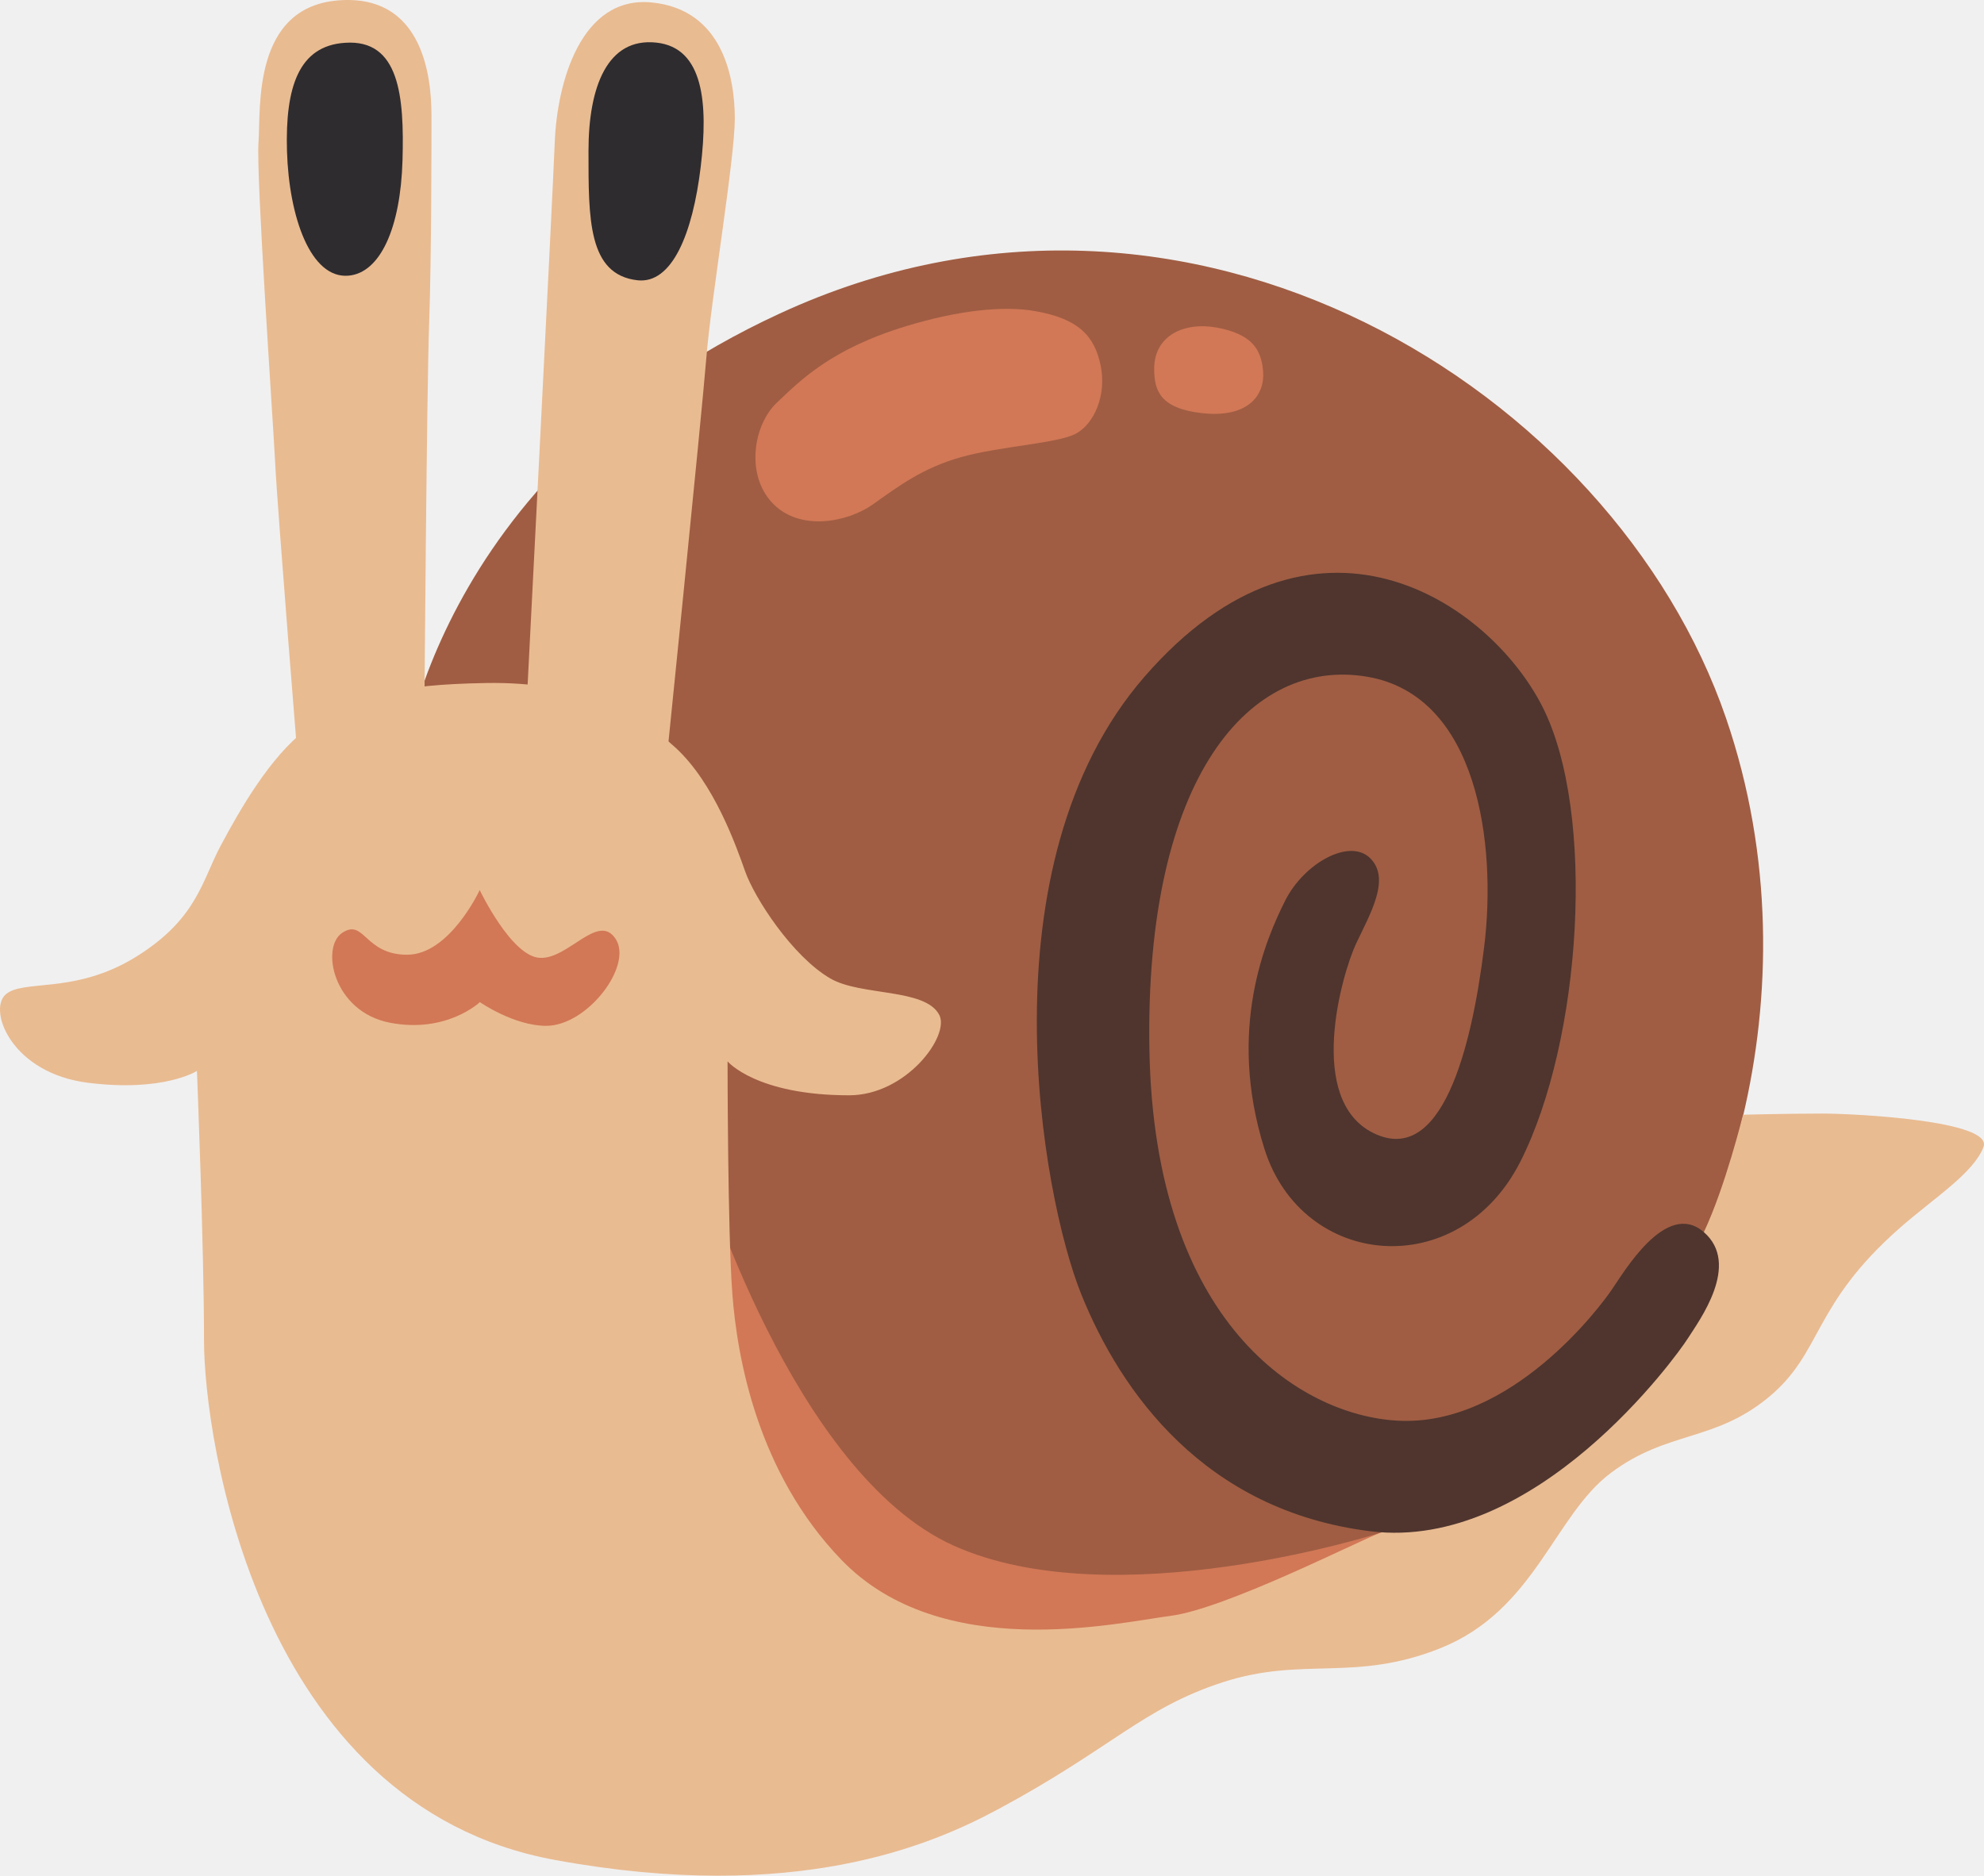
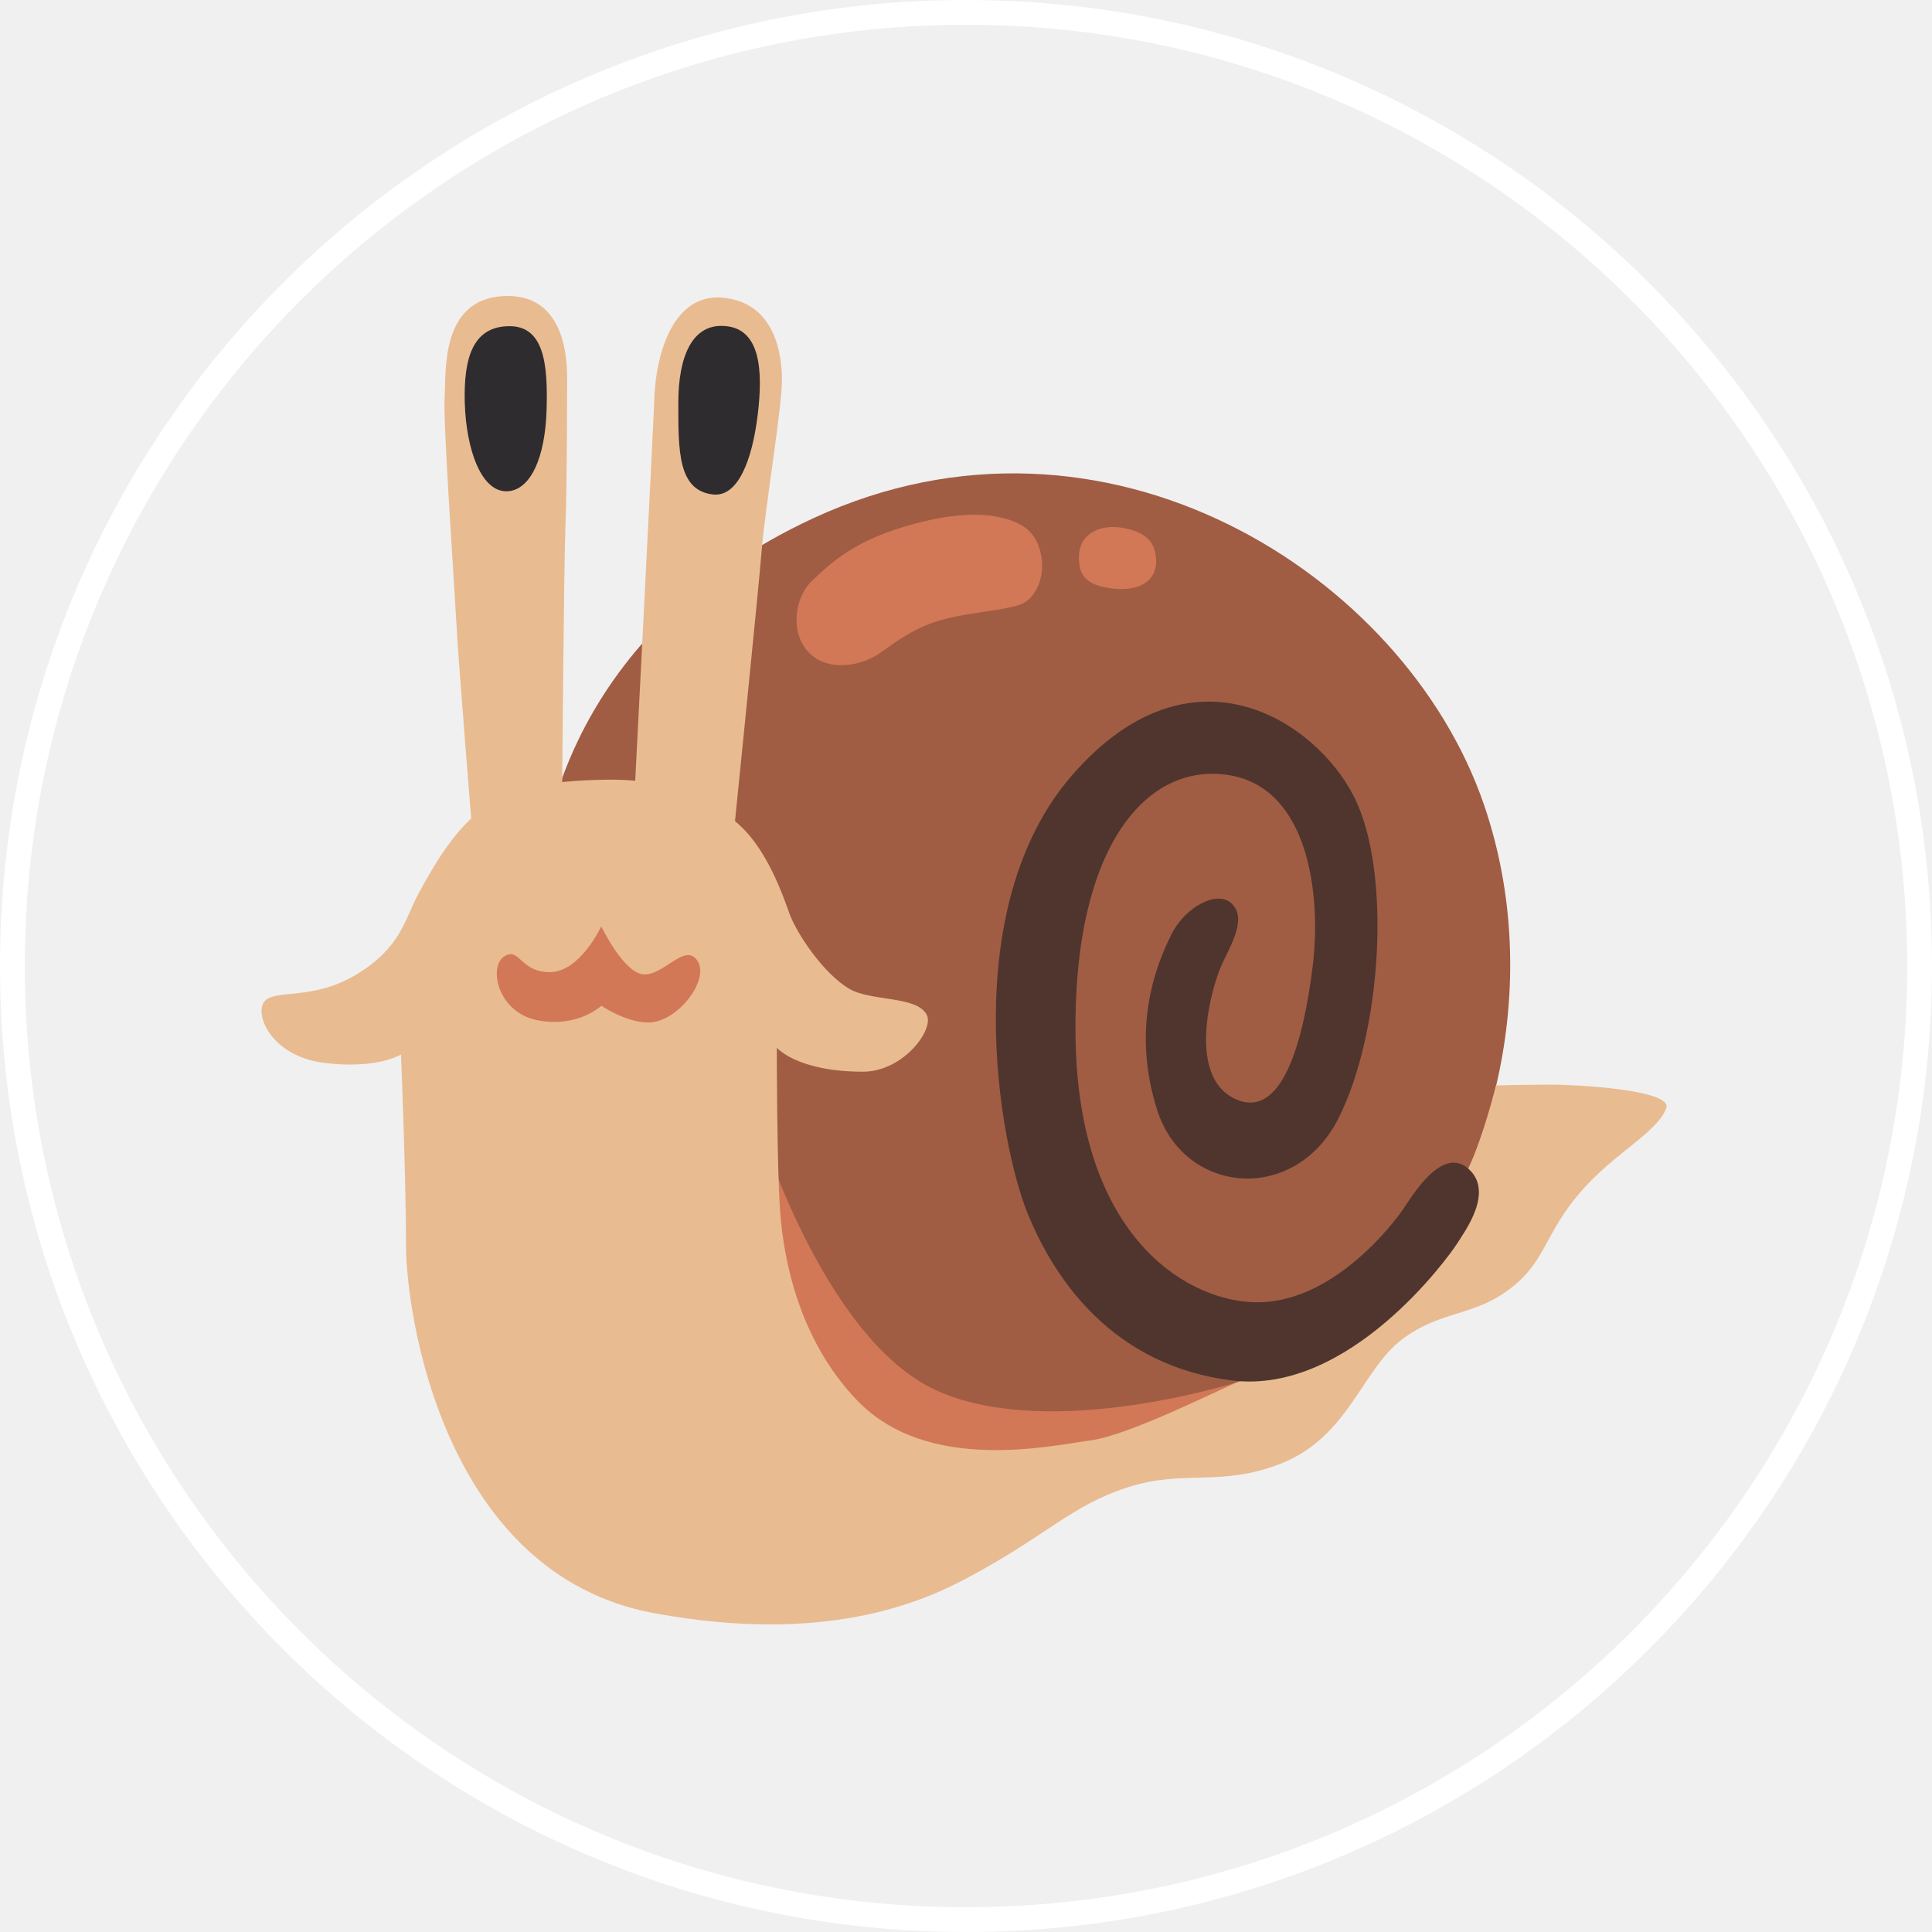
- <svg xmlns="http://www.w3.org/2000/svg" version="1.1" id="Layer_3" x="0px" y="0px" viewBox="0 0 400 378.179" xml:space="preserve" width="400" height="378.179">
+ <svg xmlns="http://www.w3.org/2000/svg" version="1.1" id="Layer_3" x="0px" y="0px" viewBox="0 0 550 550" xml:space="preserve" width="550" height="550">
  <defs id="defs152" />
-   <path style="fill:#a05d43;stroke-width:3.318" d="m 80.787,156.191 c 0,0 5.541,-60.26 76.42,-92.978 82.791,-38.226 168.203,15.828 190.767,81.53 19.279,56.112 -2.223,114.015 -23.891,133.129 -21.668,19.113 -50.305,68.157 -140.13,64.341 C 94.16,338.363 62.935,204.604 80.787,156.191 Z" id="path129" />
-   <path style="fill:#d27856;stroke-width:3.318" d="m 152.13,319.25 c 13.107,13.605 52.86,23.56 88.531,12.112 35.671,-11.448 37.563,-22.299 37.563,-22.299 0,0 -53.49,17.189 -85.976,2.555 -32.486,-14.634 -50.968,-76.42 -50.968,-76.42 0,0 -22.929,49.011 10.851,84.052 z" id="path131" />
-   <path style="fill:#e9bb91;stroke-width:3.318" d="m 61.674,147.132 c -7.201,5.409 -13.373,16.226 -17.189,23.394 -3.816,7.167 -4.778,14.799 -17.189,22.465 -12.41,7.632 -22.929,4.314 -26.281,7.632 -3.351,3.318 1.427,15.762 16.724,17.686 15.297,1.925 21.967,-2.389 21.967,-2.389 0,0 1.427,35.339 1.427,54.453 0,19.113 10.519,93.575 70.712,104.625 48.579,8.926 75.955,-3.02 89.328,-10.187 22.962,-12.311 29.134,-20.374 45.394,-25.65 16.226,-5.243 26.48,0.066 43.801,-6.836 19.113,-7.632 22.929,-26.745 34.377,-35.339 11.448,-8.594 20.872,-6.205 31.855,-15.297 10.983,-9.092 8.594,-18.483 26.579,-34.244 6.869,-6.006 14.799,-10.983 16.724,-16.226 1.925,-5.243 -25.783,-6.703 -32.486,-6.703 -6.703,0 -15.994,0.232 -15.994,0.232 0,0 -3.584,14.567 -7.897,23.659 -4.314,9.092 -34.875,50.172 -44.432,54.453 -9.557,4.314 -15.928,4.314 -20.872,6.205 -4.944,1.925 -31.225,15.297 -42.208,16.724 -10.983,1.427 -46.223,9.623 -66.398,-11.315 -16.89,-17.52 -21.005,-40.748 -21.967,-53.656 -0.962,-12.908 -0.962,-46.821 -0.962,-46.821 0,0 5.741,6.836 24.522,6.836 11.481,0 20.374,-12.012 18.151,-16.226 -2.854,-5.409 -15.828,-3.75 -21.967,-7.333 -7.632,-4.446 -15.297,-16.226 -17.189,-21.668 -1.792,-5.044 -6.205,-17.686 -14.003,-24.854 -8.03,-7.367 -19.412,-13.373 -38.226,-13.041 -17.189,0.299 -26.745,2.256 -36.302,9.424 z" id="path133" />
-   <path style="fill:#e9bb91;stroke-width:3.318" d="m 133.813,159.078 c 0,0 7.632,-74.993 8.594,-86.938 0.962,-11.946 5.741,-40.118 5.741,-48.248 0,-8.13 -2.389,-21.967 -16.724,-23.394 C 117.089,-0.929 112.311,16.724 111.846,28.67 111.382,40.616 106.106,143.316 106.106,143.316 l -20.54,-0.465 c 0,0 0.465,-64.474 0.962,-77.846 0.465,-13.373 0.465,-36.302 0.465,-41.08 0,-4.778 0,-24.854 -18.151,-23.891 -18.151,0.962 -16.226,21.967 -16.724,28.67 -0.498,6.703 2.854,54.917 3.351,64.474 0.465,9.557 4.778,62.582 4.778,62.582 z" id="path135" />
-   <path style="fill:#d27856;stroke-width:3.318" d="m 96.715,179.452 c 0,0 -6.039,13.041 -14.634,13.041 -8.594,0 -8.594,-7.333 -13.041,-4.446 -4.446,2.854 -1.925,15.928 9.557,18.151 11.448,2.223 18.151,-4.148 18.151,-4.148 0,0 6.869,4.778 13.373,4.778 8.296,0 17.52,-12.112 14.003,-17.52 -3.517,-5.409 -9.557,4.148 -15.297,3.816 -5.741,-0.299 -12.112,-13.671 -12.112,-13.671 z" id="path137" />
-   <path style="fill:#d27856;stroke-width:3.318" d="m 182.89,65.702 c -15.43,4.646 -21.635,11.116 -26.281,15.496 -4.646,4.38 -6.371,14.401 -0.896,20.208 5.475,5.807 15.164,3.916 20.308,0.265 5.143,-3.65 9.988,-7.333 17.819,-9.523 7.798,-2.19 19.545,-2.754 23.128,-4.745 3.584,-1.958 6.172,-7.665 4.944,-13.671 -1.228,-6.039 -4.513,-9.49 -13.273,-11.017 -6.504,-1.128 -15.529,-0.1 -25.75,2.986 z" id="path139" />
-   <path style="fill:#d27856;stroke-width:3.318" d="m 232.697,74.363 c 0,4.446 1.261,7.964 9.557,8.926 9.258,1.062 12.742,-3.517 12.41,-8.296 -0.332,-4.845 -2.555,-7.632 -9.225,-8.926 -6.703,-1.261 -12.742,1.593 -12.742,8.296 z" id="path141" />
-   <path style="fill:#2e2c2f;stroke-width:3.318" d="m 141.279,33.581 c -1.626,13.605 -5.807,23.692 -12.742,22.929 -10.021,-1.128 -9.888,-12.41 -9.888,-26.115 0,-12.842 3.783,-22.896 13.704,-21.801 9.49,1.029 10.453,12.244 8.926,24.987 z" id="path143" />
-   <path style="fill:#2e2c2f;stroke-width:3.318" d="M 81.152,32.32 C 80.754,46.025 76.639,55.05 70.235,55.581 62.636,56.212 58.256,43.801 57.858,30.429 57.493,17.587 60.214,9.225 69.571,8.628 80.555,7.865 81.517,19.478 81.152,32.32 Z" id="path145" />
-   <path style="fill:#4f352e;stroke-width:3.318" d="m 281.741,286.433 c -19.71,-1.095 -49.044,-19.744 -50.006,-74.827 -0.962,-55.083 20.407,-79.174 43.934,-75.159 22.299,3.816 26.115,33.747 23.56,54.453 -2.555,20.706 -8.594,44.266 -22.299,37.563 -13.704,-6.703 -6.371,-32.154 -3.517,-38.226 2.854,-6.039 7.002,-13.041 2.854,-17.189 -4.148,-4.148 -13.373,0.962 -17.189,8.594 -3.816,7.632 -11.78,25.783 -4.148,50.006 7.632,24.19 39.155,27.077 51.599,2.555 12.41,-24.522 15.297,-70.38 4.446,-91.717 -10.818,-21.336 -46.19,-45.228 -80.236,-6.039 -32.917,37.861 -20.706,104.758 -12.742,124.501 7.964,19.744 24.854,43.635 58.269,47.783 33.415,4.148 61.786,-35.339 64.009,-38.857 2.223,-3.517 10.818,-14.965 3.186,-21.502 -7.632,-6.537 -16.226,8.428 -18.483,11.614 -2.157,3.219 -20.308,27.741 -43.237,26.447 z" id="path147" />
+   <path style="fill:#a05d43;stroke-width:3.318" d="m 155.242,240.448 c 0,0 5.542,-60.26 76.42,-92.978 82.791,-38.226 168.203,15.828 190.767,81.53 19.279,56.112 -2.223,114.015 -23.891,133.129 -21.668,19.113 -50.305,68.157 -140.13,64.341 C 168.614,422.621 137.39,288.862 155.242,240.448 Z" id="path129" />
+   <path style="fill:#d27856;stroke-width:3.318" d="m 226.584,403.508 c 13.107,13.605 52.86,23.56 88.531,12.112 35.671,-11.448 37.563,-22.299 37.563,-22.299 0,0 -53.49,17.189 -85.976,2.555 -32.486,-14.634 -50.968,-76.42 -50.968,-76.42 0,0 -22.929,49.011 10.851,84.052 z" id="path131" />
+   <path style="fill:#e9bb91;stroke-width:3.318" d="m 136.129,231.389 c -7.201,5.409 -13.373,16.226 -17.189,23.394 -3.816,7.167 -4.778,14.799 -17.189,22.465 -12.41,7.632 -22.929,4.314 -26.281,7.632 -3.351,3.318 1.427,15.762 16.724,17.686 15.297,1.925 21.967,-2.389 21.967,-2.389 0,0 1.427,35.339 1.427,54.453 0,19.113 10.519,93.575 70.712,104.625 48.579,8.926 75.955,-3.02 89.328,-10.187 22.962,-12.311 29.134,-20.374 45.394,-25.65 16.226,-5.243 26.48,0.066 43.801,-6.836 19.113,-7.632 22.929,-26.745 34.377,-35.339 11.448,-8.594 20.872,-6.205 31.855,-15.297 10.983,-9.092 8.594,-18.483 26.579,-34.244 6.869,-6.006 14.799,-10.983 16.724,-16.226 1.925,-5.243 -25.783,-6.703 -32.486,-6.703 -6.703,0 -15.994,0.232 -15.994,0.232 0,0 -3.584,14.567 -7.897,23.659 -4.314,9.092 -34.875,50.172 -44.432,54.453 -9.557,4.314 -15.928,4.314 -20.872,6.205 -4.944,1.925 -31.225,15.297 -42.208,16.724 -10.983,1.427 -46.223,9.623 -66.398,-11.315 -16.89,-17.52 -21.005,-40.748 -21.967,-53.656 -0.962,-12.908 -0.962,-46.821 -0.962,-46.821 0,0 5.741,6.836 24.522,6.836 11.481,0 20.374,-12.012 18.151,-16.226 -2.854,-5.409 -15.828,-3.75 -21.967,-7.333 -7.632,-4.446 -15.297,-16.226 -17.189,-21.668 -1.792,-5.044 -6.205,-17.686 -14.003,-24.854 -8.03,-7.367 -19.412,-13.373 -38.226,-13.041 -17.189,0.299 -26.745,2.256 -36.302,9.424 z" id="path133" />
+   <path style="fill:#e9bb91;stroke-width:3.318" d="m 208.268,243.335 c 0,0 7.632,-74.993 8.594,-86.938 0.962,-11.946 5.741,-40.118 5.741,-48.248 0,-8.13 -2.389,-21.967 -16.724,-23.394 -14.335,-1.427 -19.113,16.226 -19.578,28.172 -0.465,11.946 -5.741,114.646 -5.741,114.646 l -20.54,-0.465 c 0,0 0.465,-64.474 0.962,-77.846 0.465,-13.373 0.465,-36.302 0.465,-41.08 0,-4.778 0,-24.854 -18.151,-23.891 -18.151,0.962 -16.226,21.967 -16.724,28.67 -0.498,6.703 2.854,54.917 3.351,64.474 0.465,9.557 4.778,62.582 4.778,62.582 z" id="path135" />
+   <path style="fill:#d27856;stroke-width:3.318" d="m 171.169,263.709 c 0,0 -6.039,13.041 -14.634,13.041 -8.594,0 -8.594,-7.333 -13.041,-4.446 -4.446,2.854 -1.925,15.928 9.557,18.151 11.448,2.223 18.151,-4.148 18.151,-4.148 0,0 6.869,4.778 13.373,4.778 8.296,0 17.52,-12.112 14.003,-17.52 -3.517,-5.409 -9.557,4.148 -15.297,3.816 -5.741,-0.299 -12.112,-13.671 -12.112,-13.671 z" id="path137" />
+   <path style="fill:#d27856;stroke-width:3.318" d="m 257.345,149.959 c -15.43,4.646 -21.635,11.116 -26.281,15.496 -4.646,4.38 -6.371,14.401 -0.896,20.208 5.475,5.807 15.164,3.916 20.308,0.265 5.143,-3.65 9.988,-7.333 17.819,-9.523 7.798,-2.19 19.545,-2.754 23.128,-4.745 3.584,-1.958 6.172,-7.665 4.944,-13.671 -1.228,-6.039 -4.513,-9.49 -13.273,-11.017 -6.504,-1.128 -15.529,-0.1 -25.75,2.986 z" id="path139" />
+   <path style="fill:#d27856;stroke-width:3.318" d="m 307.152,158.62 c 0,4.446 1.261,7.964 9.557,8.926 9.258,1.062 12.742,-3.517 12.41,-8.296 -0.332,-4.845 -2.555,-7.632 -9.225,-8.926 -6.703,-1.261 -12.742,1.593 -12.742,8.296 z" id="path141" />
+   <path style="fill:#2e2c2f;stroke-width:3.318" d="m 215.734,117.838 c -1.626,13.605 -5.807,23.692 -12.742,22.929 -10.021,-1.128 -9.888,-12.41 -9.888,-26.115 0,-12.842 3.783,-22.896 13.704,-21.801 9.49,1.029 10.453,12.244 8.926,24.987 z" id="path143" />
+   <path style="fill:#2e2c2f;stroke-width:3.318" d="m 155.607,116.577 c -0.398,13.704 -4.513,22.73 -10.917,23.261 -7.599,0.63 -11.979,-11.78 -12.377,-25.152 -0.365,-12.842 2.356,-21.204 11.713,-21.801 10.983,-0.763 11.946,10.851 11.581,23.692 z" id="path145" />
+   <path style="fill:#4f352e;stroke-width:3.318" d="m 356.196,370.69 c -19.71,-1.095 -49.044,-19.744 -50.006,-74.827 -0.962,-55.083 20.407,-79.174 43.934,-75.159 22.299,3.816 26.115,33.747 23.56,54.453 -2.555,20.706 -8.594,44.266 -22.299,37.563 -13.704,-6.703 -6.371,-32.154 -3.517,-38.226 2.854,-6.039 7.002,-13.041 2.854,-17.189 -4.148,-4.148 -13.373,0.962 -17.189,8.594 -3.816,7.632 -11.78,25.783 -4.148,50.006 7.632,24.19 39.155,27.077 51.599,2.555 12.41,-24.522 15.297,-70.38 4.446,-91.717 -10.818,-21.336 -46.19,-45.228 -80.236,-6.039 -32.917,37.861 -20.706,104.758 -12.742,124.501 7.964,19.744 24.854,43.635 58.269,47.783 33.415,4.148 61.786,-35.339 64.009,-38.857 2.223,-3.517 10.818,-14.965 3.186,-21.502 -7.632,-6.537 -16.226,8.428 -18.483,11.614 -2.157,3.219 -20.308,27.741 -43.237,26.447 z" id="path147" />
+   <circle style="fill:none;fill-opacity:0;stroke:#ffffff;stroke-width:7.058;stroke-miterlimit:4;stroke-dasharray:none;stroke-opacity:1" id="path2653" cx="275" cy="275" r="271.471" />
</svg>
